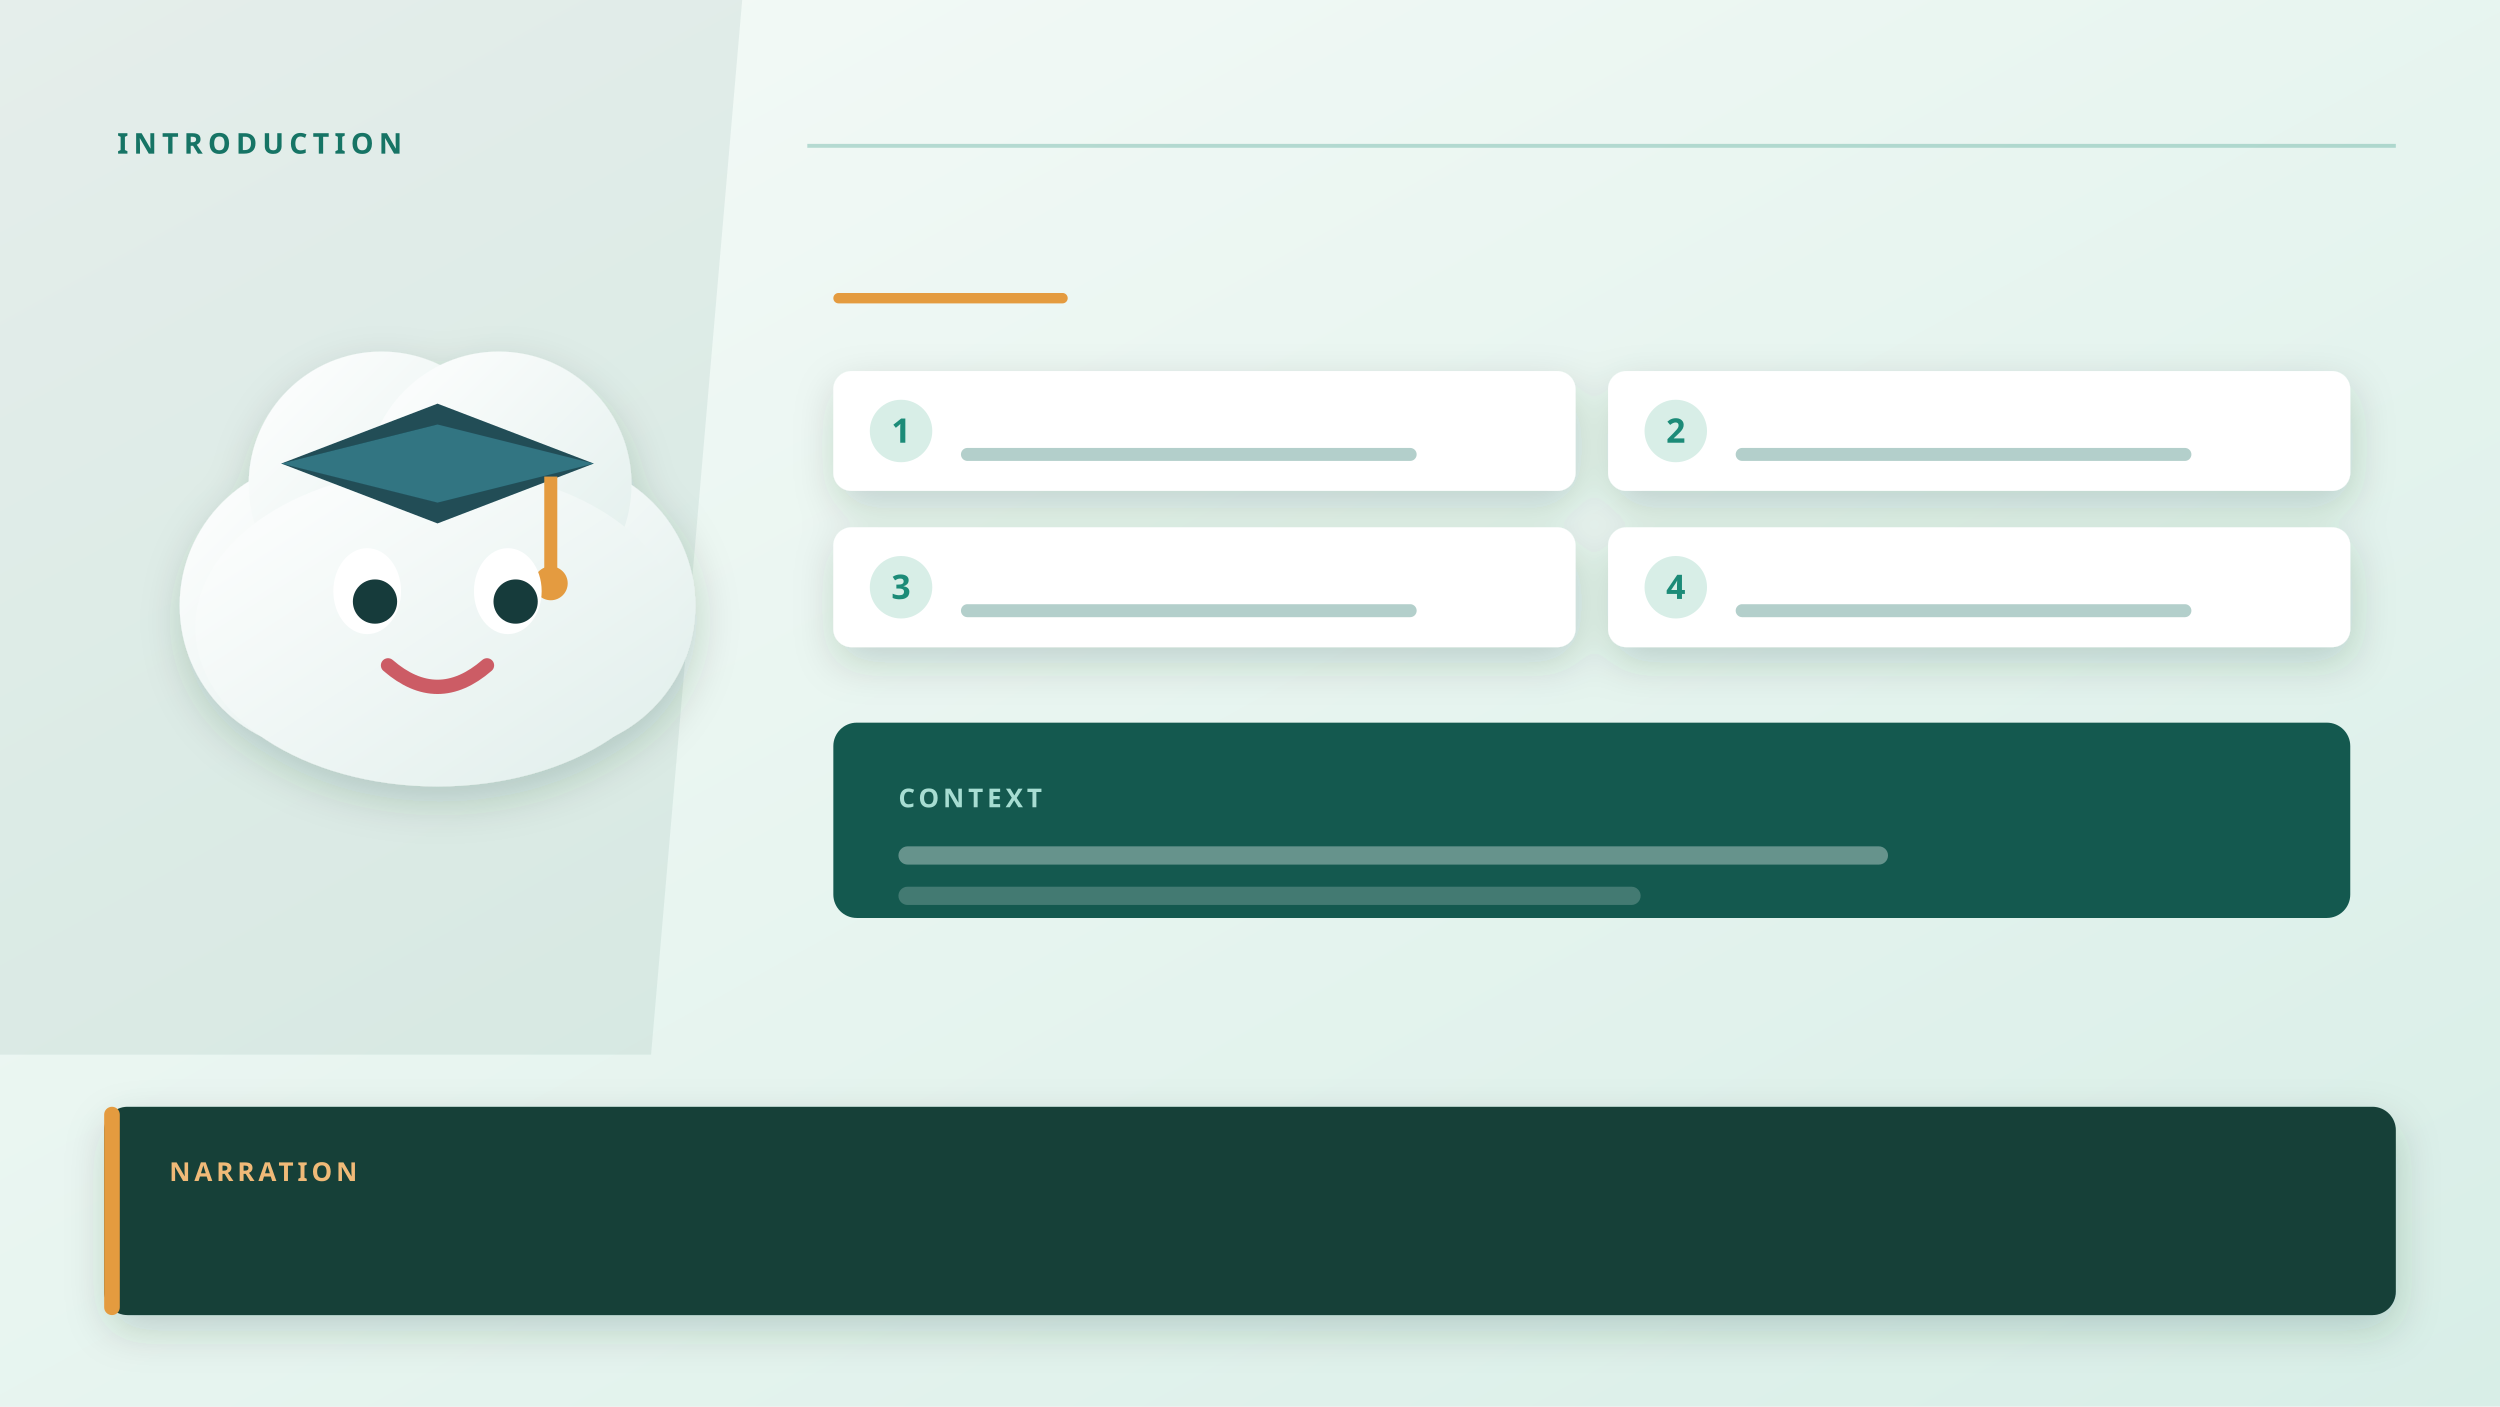
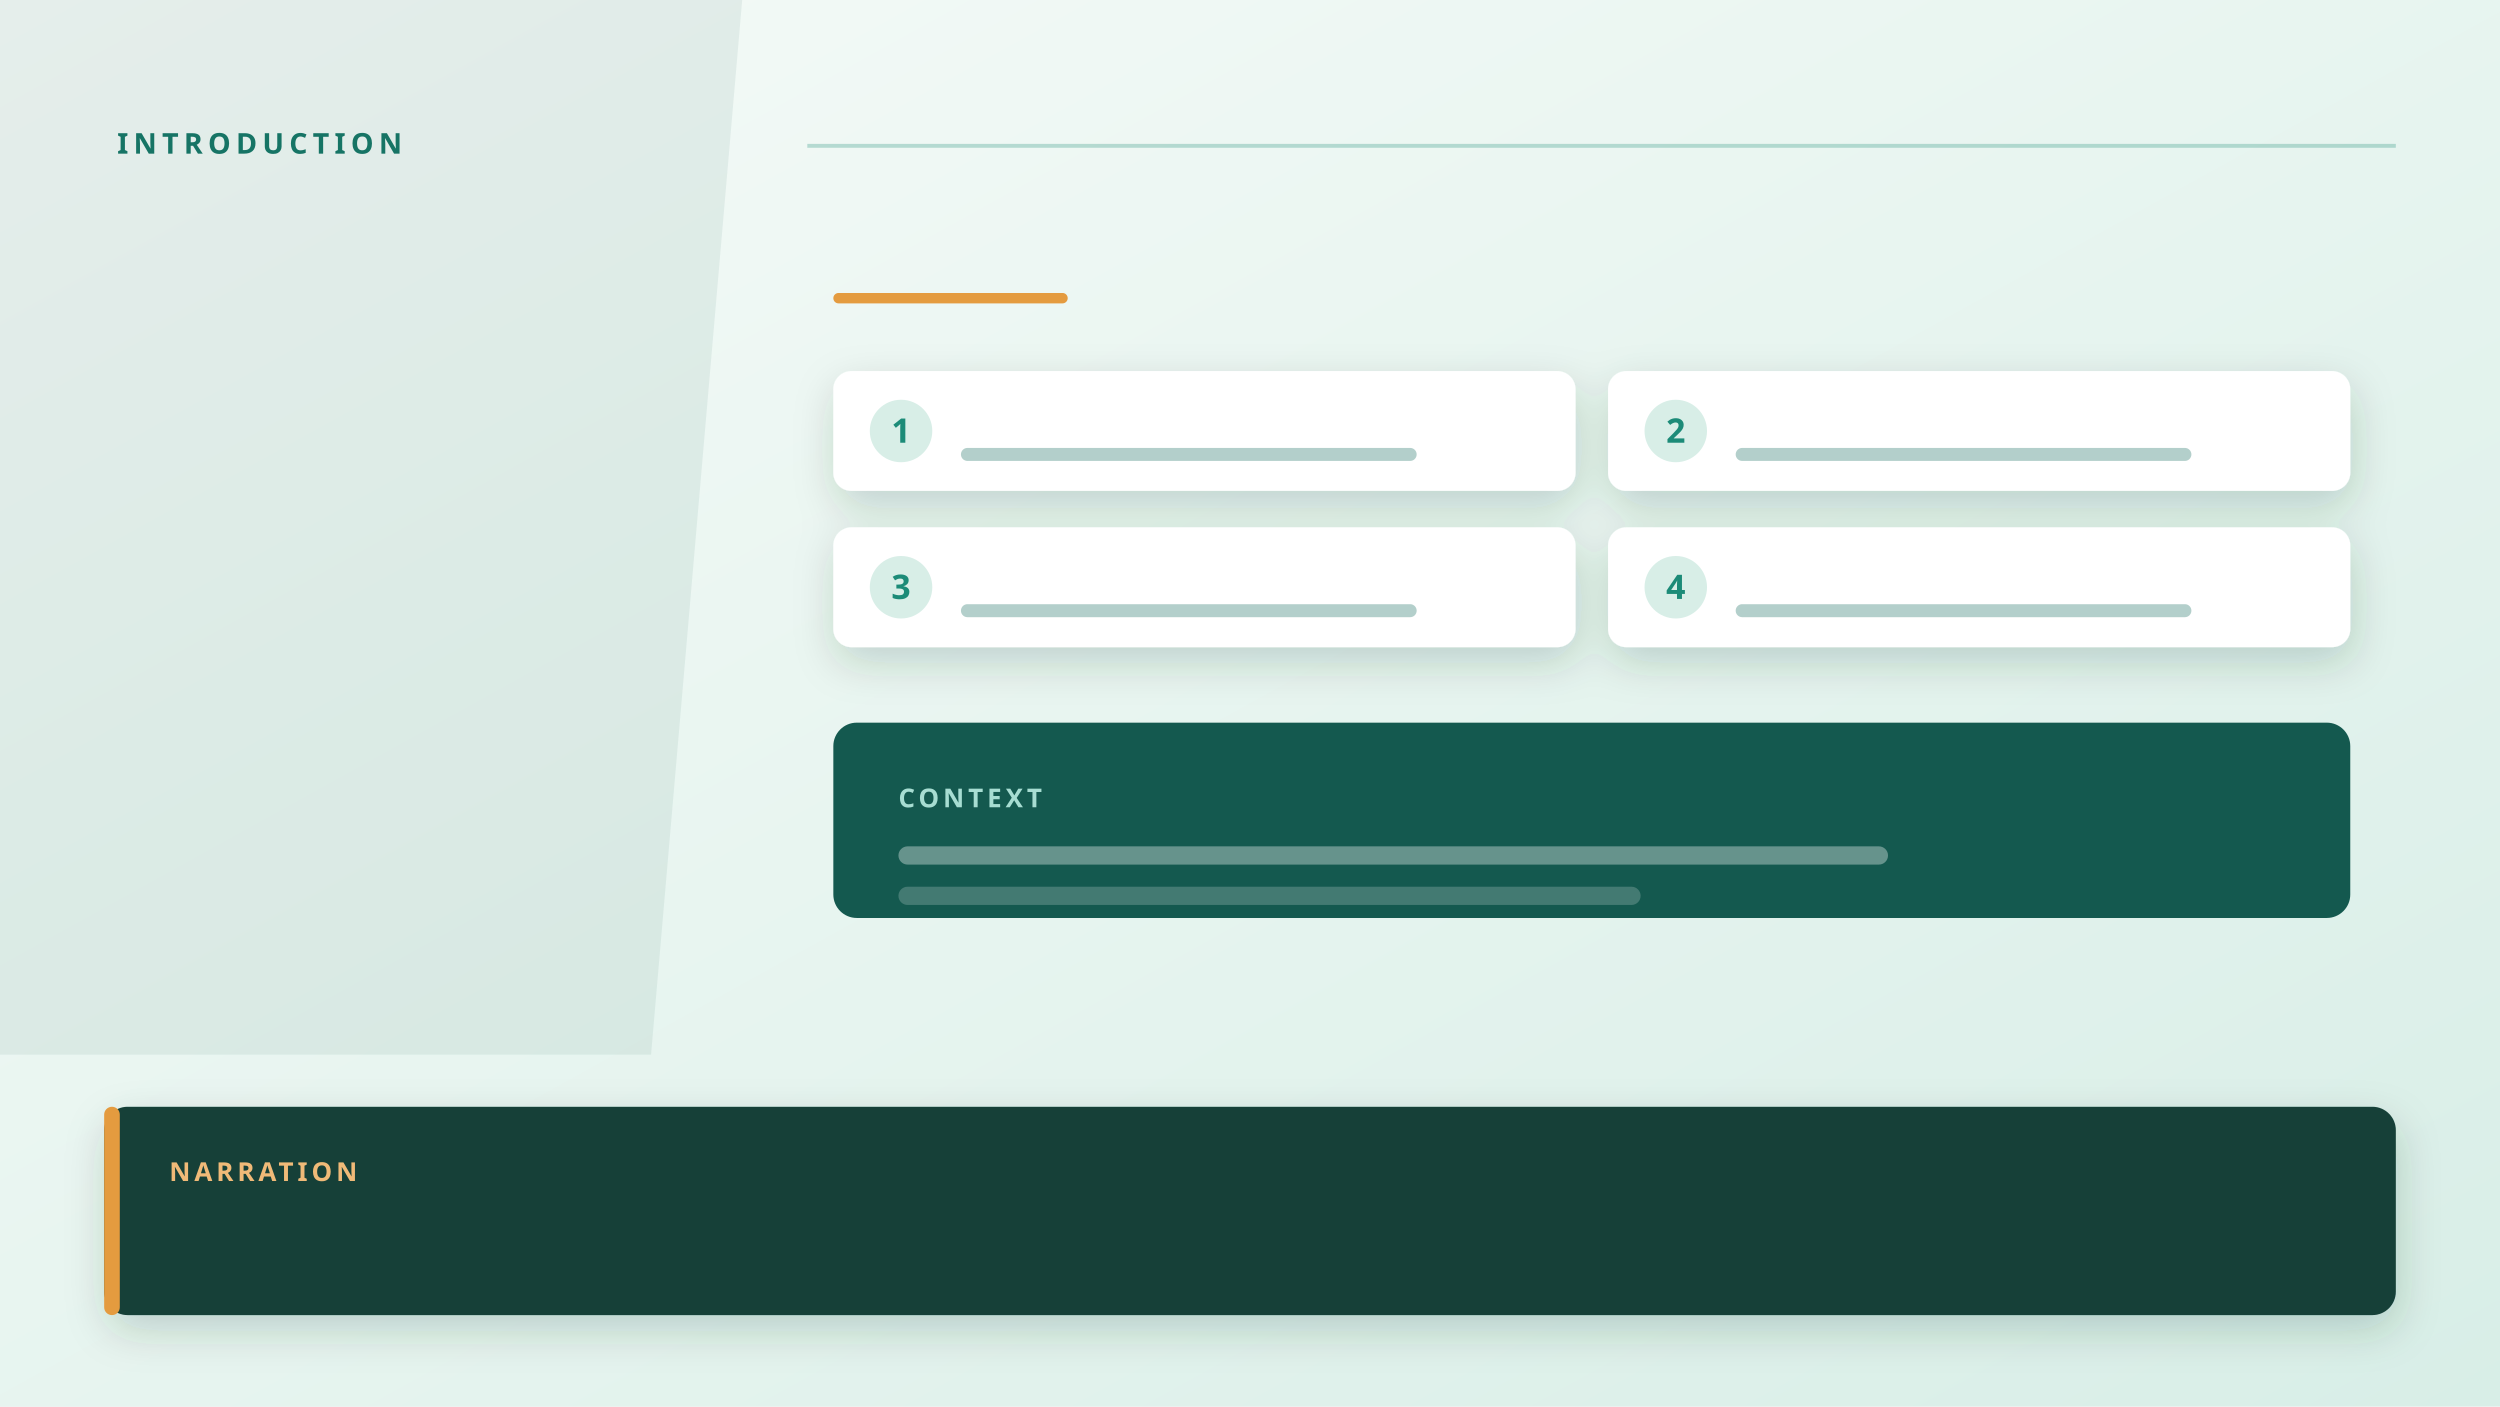
<svg xmlns="http://www.w3.org/2000/svg" viewBox="0 0 1920 1080" width="1920" height="1080">
  <defs>
    <linearGradient id="intro-bg" x2="1" y2="1">
      <stop stop-color="#f6fbf8" />
      <stop offset="1" stop-color="#d8eee7" />
    </linearGradient>
    <linearGradient id="intro-cloud" y2="1">
      <stop stop-color="#fff" />
      <stop offset="1" stop-color="#e0eeeb" />
    </linearGradient>
    <filter id="intro-shadow" x="-25%" y="-25%" width="150%" height="165%">
      <feDropShadow dy="12" stdDeviation="16" flood-color="#183d35" flood-opacity="0.18" />
    </filter>
  </defs>
  <rect width="1920" height="1080" fill="url(#intro-bg)" />
  <path d="M0 0H570L500 810H0Z" fill="#14594f" opacity="0.08" />
  <path d="M620 112H1840" stroke="#1c8b78" stroke-width="3" opacity="0.28" />
  <text x="90" y="118" fill="#167465" font-family="Segoe UI, sans-serif" font-size="22" font-weight="800" letter-spacing="4">INTRODUCTION</text>
-   <g filter="url(#intro-shadow)">
-     <circle cx="250" cy="465" r="112" fill="url(#intro-cloud)" />
-     <circle cx="422" cy="465" r="112" fill="url(#intro-cloud)" />
-     <circle cx="293" cy="372" r="102" fill="url(#intro-cloud)" />
-     <circle cx="383" cy="372" r="102" fill="url(#intro-cloud)" />
-     <ellipse cx="336" cy="482" rx="186" ry="122" fill="url(#intro-cloud)" />
-     <polygon points="216,356 336,310 456,356 336,402" fill="#214d57" />
-     <polygon points="216,356 336,326 456,356 336,386" fill="#307482" />
-     <path d="M423 366V438" stroke="#e49b3f" stroke-width="10" />
-     <circle cx="423" cy="448" r="13" fill="#e49b3f" />
-     <ellipse cx="282" cy="454" rx="26" ry="33" fill="#fff" />
-     <circle cx="288" cy="462" r="17" fill="#173a3b" />
-     <ellipse cx="390" cy="454" rx="26" ry="33" fill="#fff" />
-     <circle cx="396" cy="462" r="17" fill="#173a3b" />
-     <path d="M298 511Q336 544 374 511" fill="none" stroke="#cc5c65" stroke-width="11" stroke-linecap="round" />
-   </g>
  <rect x="640" y="225" width="180" height="8" rx="4" fill="#e49b3f" />
  <g font-family="Segoe UI, sans-serif">
    <g filter="url(#intro-shadow)">
      <rect x="640" y="285" width="570" height="92" rx="14" fill="#fff" />
      <rect x="1235" y="285" width="570" height="92" rx="14" fill="#fff" />
      <rect x="640" y="405" width="570" height="92" rx="14" fill="#fff" />
      <rect x="1235" y="405" width="570" height="92" rx="14" fill="#fff" />
    </g>
    <g fill="#1c8b78" font-size="26" font-weight="800">
      <circle cx="692" cy="331" r="24" fill="#d8eee7" />
      <text x="692" y="340" text-anchor="middle">1</text>
      <circle cx="1287" cy="331" r="24" fill="#d8eee7" />
      <text x="1287" y="340" text-anchor="middle">2</text>
      <circle cx="692" cy="451" r="24" fill="#d8eee7" />
      <text x="692" y="460" text-anchor="middle">3</text>
      <circle cx="1287" cy="451" r="24" fill="#d8eee7" />
      <text x="1287" y="460" text-anchor="middle">4</text>
    </g>
    <g fill="#68a097" opacity="0.5">
      <rect x="738" y="344" width="350" height="10" rx="5" />
      <rect x="1333" y="344" width="350" height="10" rx="5" />
      <rect x="738" y="464" width="350" height="10" rx="5" />
      <rect x="1333" y="464" width="350" height="10" rx="5" />
    </g>
  </g>
  <rect x="640" y="555" width="1165" height="150" rx="18" fill="#14594f" />
  <text x="690" y="620" fill="#a7ddd2" font-family="Segoe UI, sans-serif" font-size="20" font-weight="800" letter-spacing="3">CONTEXT</text>
  <rect x="690" y="650" width="760" height="14" rx="7" fill="#fff" opacity="0.35" />
  <rect x="690" y="681" width="570" height="14" rx="7" fill="#fff" opacity="0.2" />
  <rect x="80" y="850" width="1760" height="160" rx="18" fill="#153f39" filter="url(#intro-shadow)" />
  <rect x="80" y="850" width="12" height="160" rx="6" fill="#e49b3f" />
  <text x="130" y="907" fill="#f0ba78" font-family="Segoe UI, sans-serif" font-size="20" font-weight="800" letter-spacing="3">NARRATION</text>
</svg>
